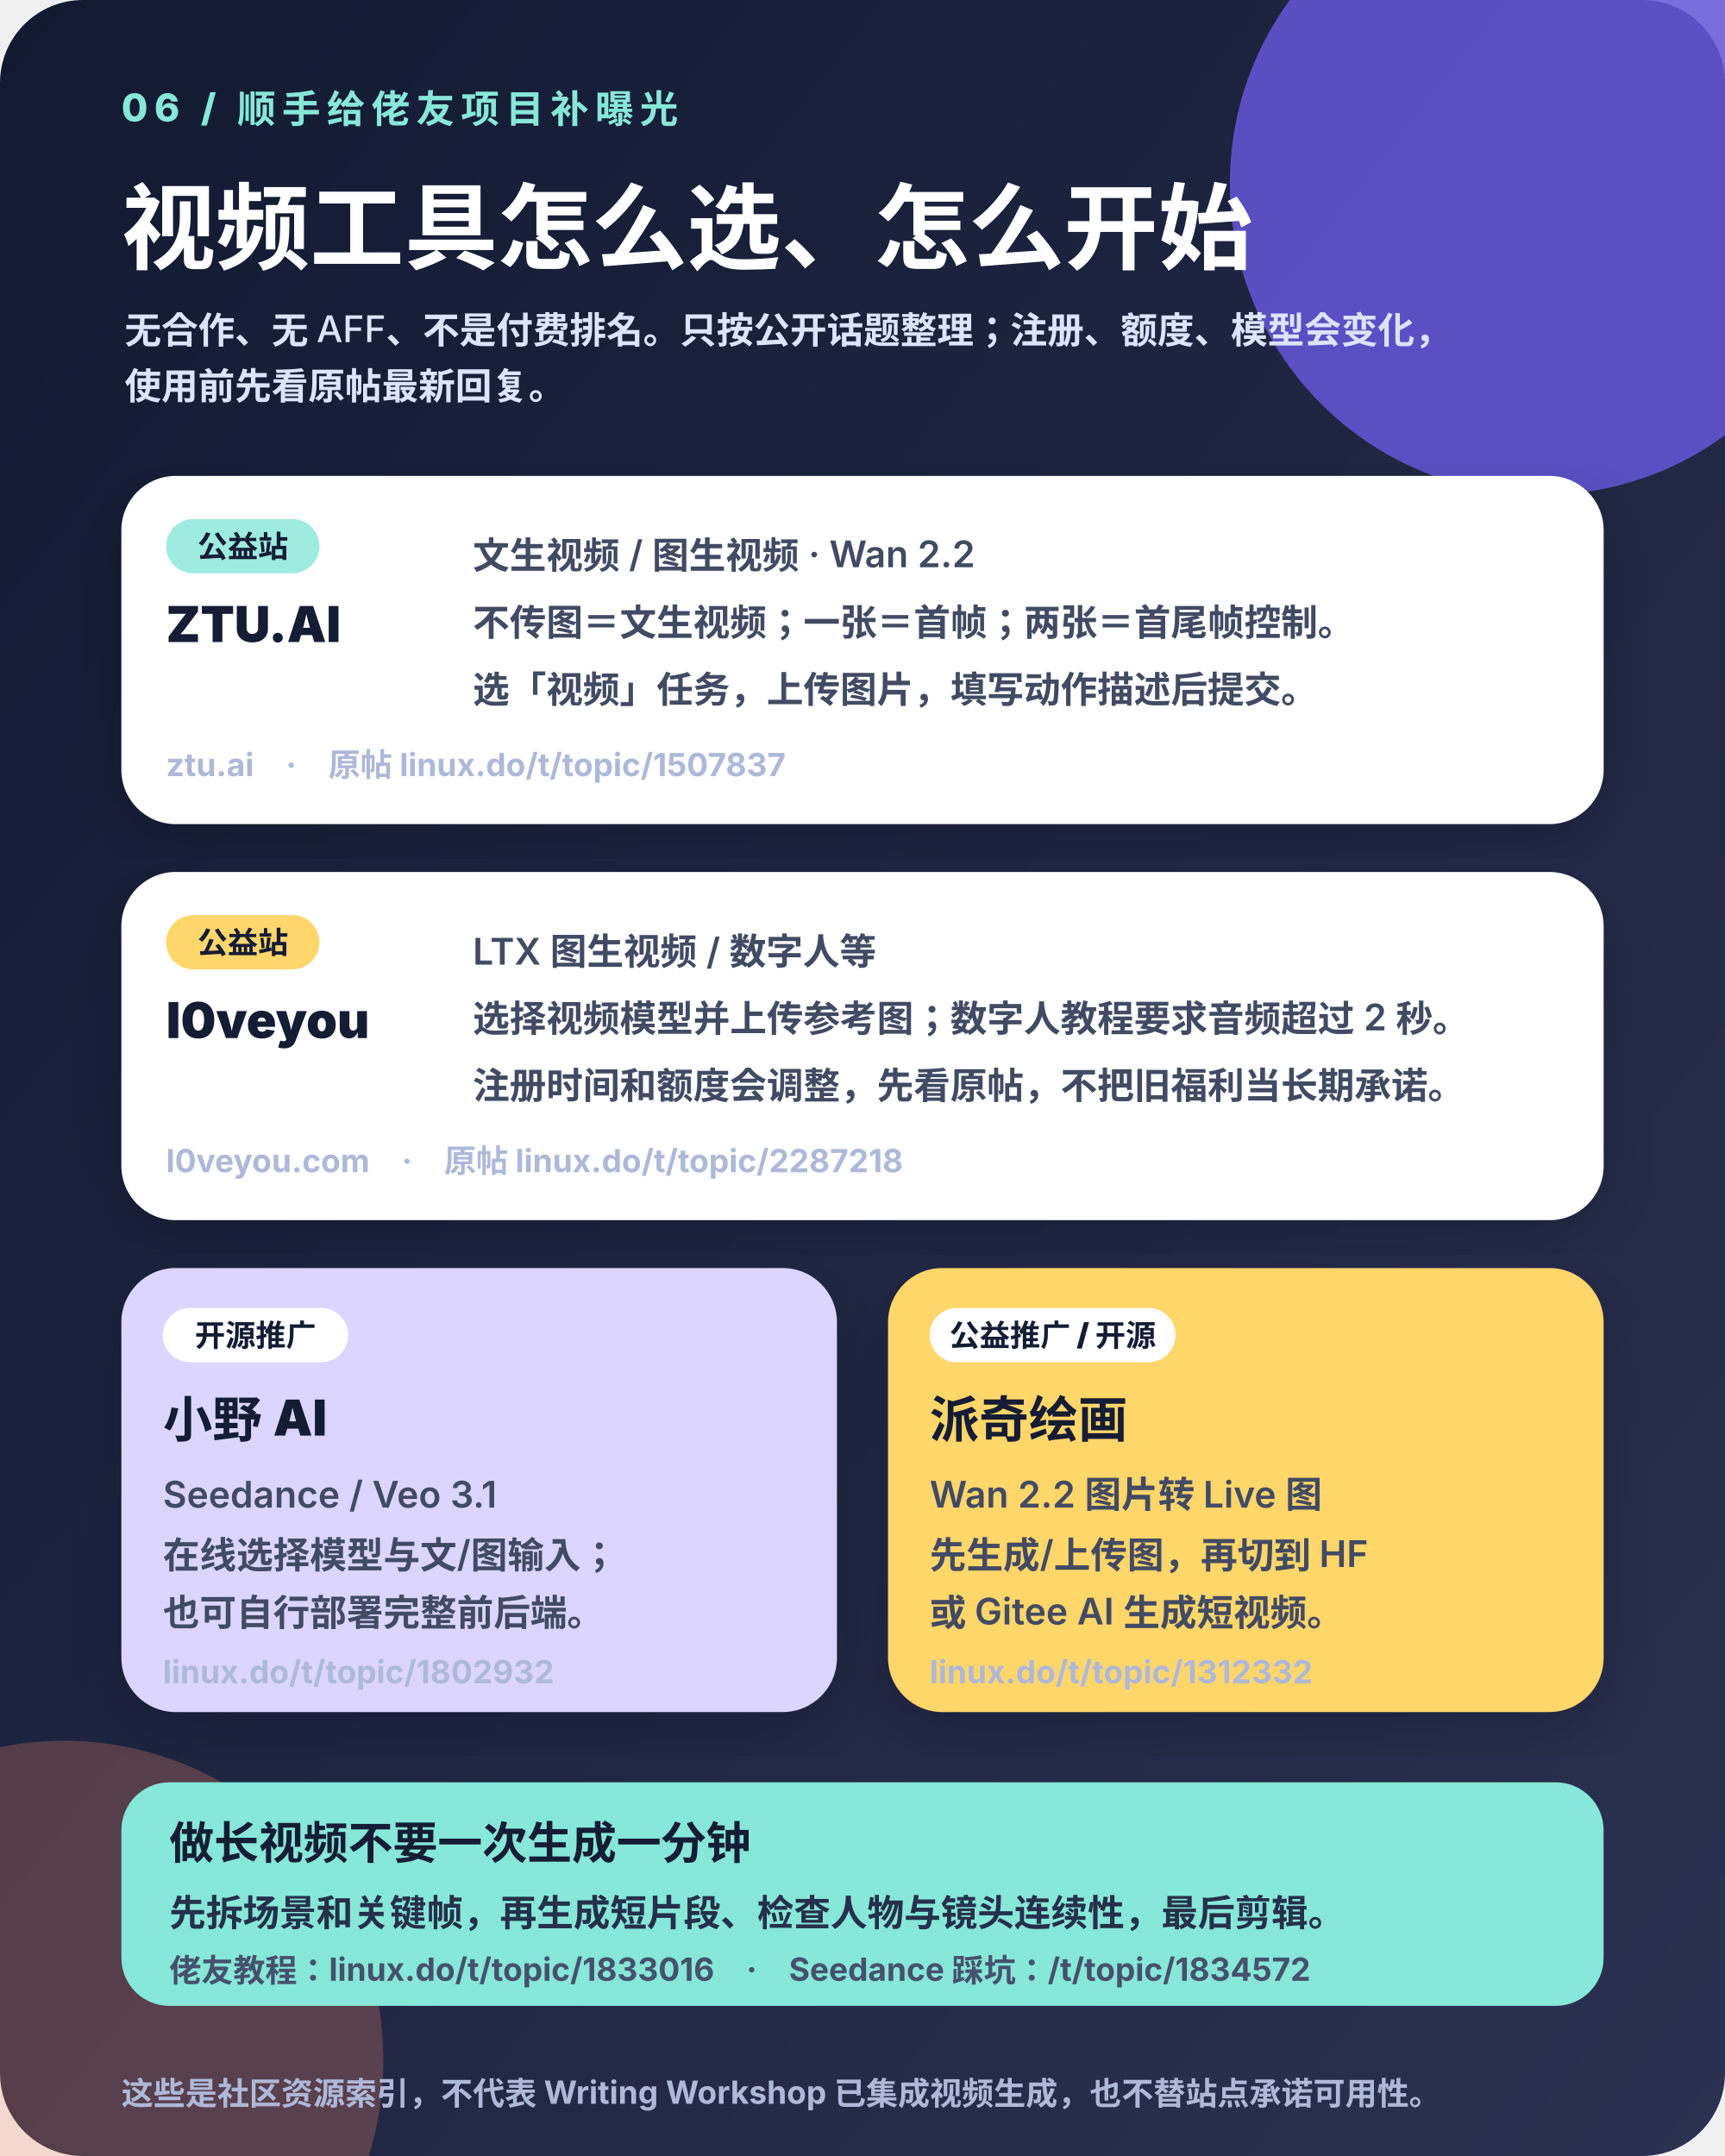
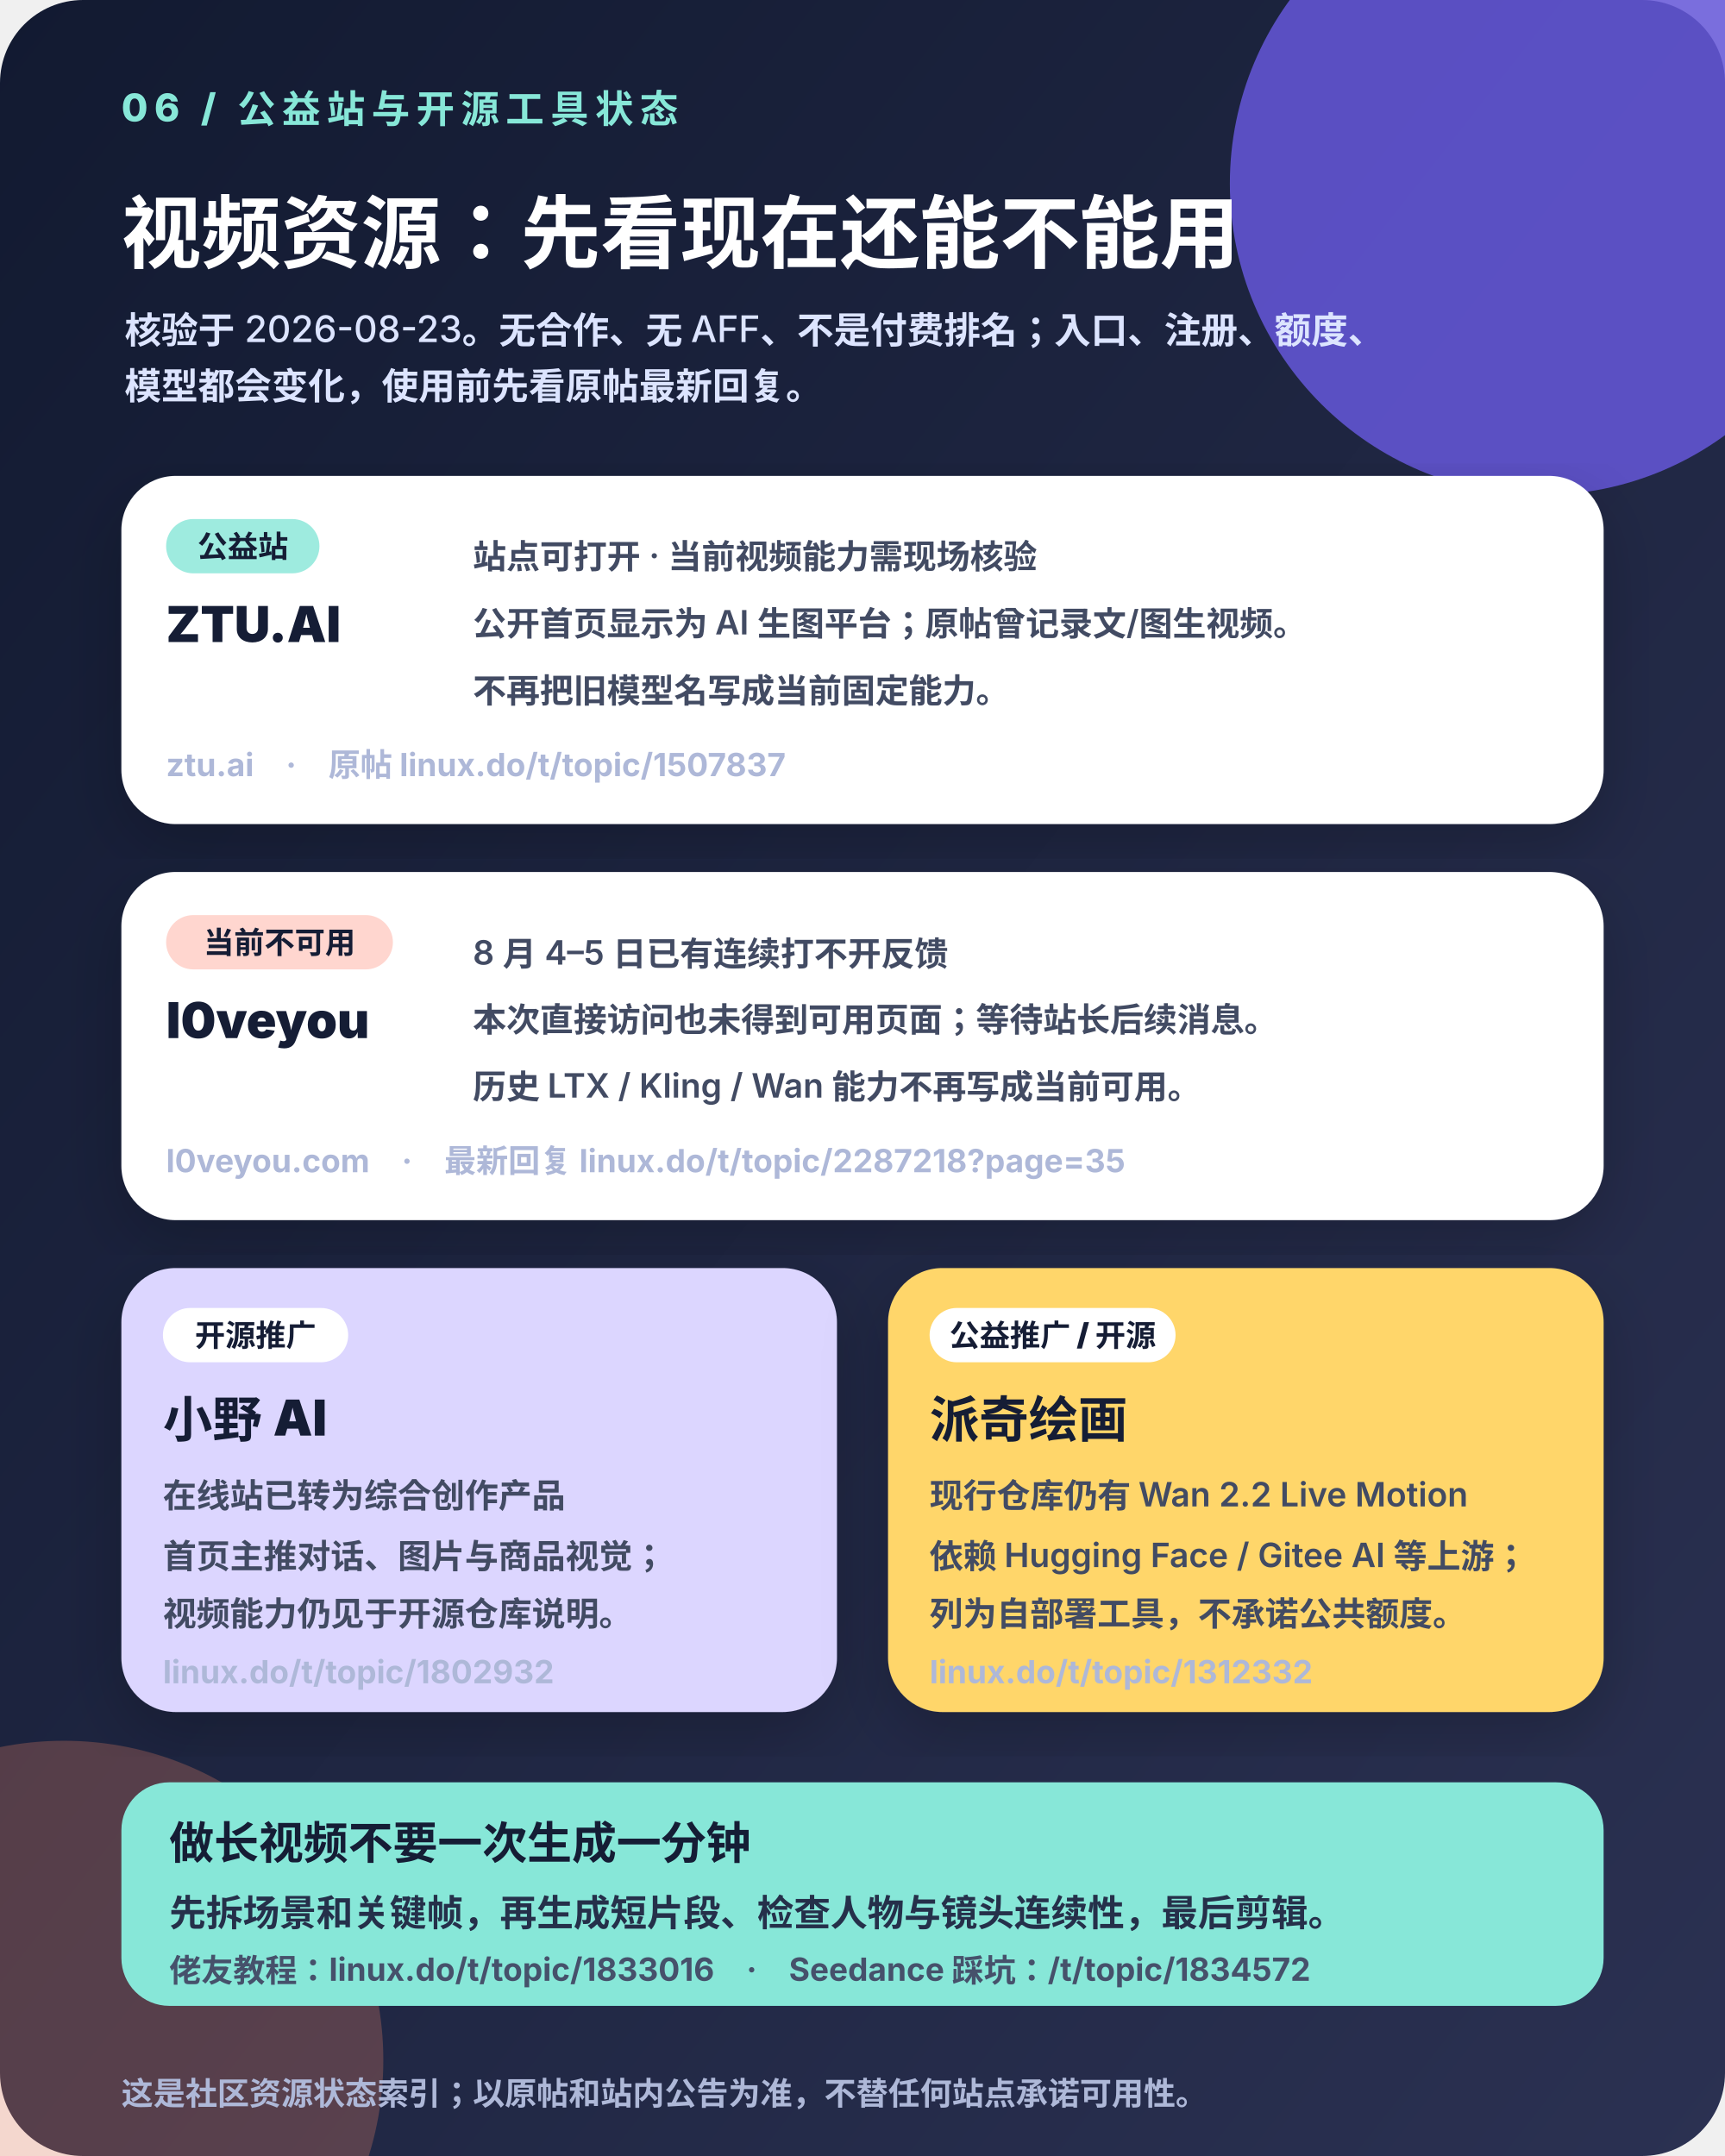
<svg xmlns="http://www.w3.org/2000/svg" width="1080" height="1350" viewBox="0 0 1080 1350" role="img" aria-labelledby="title desc">
  <defs>
    <linearGradient id="bg" x1="0" y1="0" x2="1" y2="1">
      <stop stop-color="#121a31" />
      <stop offset="1" stop-color="#2b3152" />
    </linearGradient>
    <filter id="shadow">
      <feDropShadow dx="0" dy="14" stdDeviation="20" flood-color="#000" flood-opacity=".2" />
    </filter>
    <style>
      .sans{font-family:Inter,"Noto Sans SC","Microsoft YaHei",sans-serif}
      .eyebrow{font-size:24px;font-weight:800;letter-spacing:4px;fill:#87e7d8}
-       .h1{font-size:59px;font-weight:900;fill:#fff}
+       .h1{font-size:50px;font-weight:900;fill:#fff}
      .name{font-size:31px;font-weight:900;fill:#151d35}
-       .body{font-size:23px;font-weight:560;fill:#424b63}
+       .body{font-size:21px;font-weight:560;fill:#424b63}
      .small{font-size:20px;font-weight:650;fill:#aeb8d8}
      .tag{font-size:19px;font-weight:850;fill:#151d35}
    </style>
  </defs>
  <rect width="1080" height="1350" rx="52" fill="url(#bg)" />
  <circle cx="965" cy="115" r="195" fill="#6557d9" opacity=".85" />
  <circle cx="40" cy="1290" r="200" fill="#ff8c66" opacity=".25" />
  <g class="sans" transform="translate(76 76)">
-     <text class="eyebrow" x="0" y="0">06 / 顺手给佬友项目补曝光</text>
-     <text class="h1" x="0" y="88">视频工具怎么选、怎么开始</text>
-     <text x="2" y="139" font-size="23" font-weight="550" fill="#dce4ff">无合作、无 AFF、不是付费排名。只按公开话题整理；注册、额度、模型会变化，</text>
-     <text x="2" y="174" font-size="23" font-weight="550" fill="#dce4ff">使用前先看原帖最新回复。</text>
+     <text class="eyebrow" x="0" y="0">06 / 公益站与开源工具状态</text>
+     <text class="h1" x="0" y="88">视频资源：先看现在还能不能用</text>
+     <text x="2" y="139" font-size="23" font-weight="550" fill="#dce4ff">核验于 2026-08-23。无合作、无 AFF、不是付费排名；入口、注册、额度、</text>
+     <text x="2" y="174" font-size="23" font-weight="550" fill="#dce4ff">模型都会变化，使用前先看原帖最新回复。</text>
    <g transform="translate(0 222)">
      <rect width="928" height="218" rx="34" fill="#fff" filter="url(#shadow)" />
      <rect x="28" y="27" width="96" height="34" rx="17" fill="#9eebdf" />
      <text class="tag" x="76" y="51" text-anchor="middle">公益站</text>
      <text class="name" x="28" y="104">ZTU.AI</text>
-       <text class="body" x="220" y="58">文生视频 / 图生视频 · Wan 2.2</text>
-       <text class="body" x="220" y="100">不传图＝文生视频；一张＝首帧；两张＝首尾帧控制。</text>
-       <text class="body" x="220" y="142">选「视频」任务，上传图片，填写动作描述后提交。</text>
+       <text class="body" x="220" y="58">站点可打开 · 当前视频能力需现场核验</text>
+       <text class="body" x="220" y="100">公开首页显示为 AI 生图平台；原帖曾记录文/图生视频。</text>
+       <text class="body" x="220" y="142">不再把旧模型名写成当前固定能力。</text>
      <text class="small" x="28" y="188">ztu.ai　·　原帖 linux.do/t/topic/1507837</text>
    </g>
    <g transform="translate(0 470)">
      <rect width="928" height="218" rx="34" fill="#fff" filter="url(#shadow)" />
-       <rect x="28" y="27" width="96" height="34" rx="17" fill="#ffd66b" />
-       <text class="tag" x="76" y="51" text-anchor="middle">公益站</text>
+       <rect x="28" y="27" width="142" height="34" rx="17" fill="#ffd6cf" />
+       <text class="tag" x="99" y="51" text-anchor="middle">当前不可用</text>
      <text class="name" x="28" y="104">l0veyou</text>
-       <text class="body" x="220" y="58">LTX 图生视频 / 数字人等</text>
-       <text class="body" x="220" y="100">选择视频模型并上传参考图；数字人教程要求音频超过 2 秒。</text>
-       <text class="body" x="220" y="142">注册时间和额度会调整，先看原帖，不把旧福利当长期承诺。</text>
-       <text class="small" x="28" y="188">l0veyou.com　·　原帖 linux.do/t/topic/2287218</text>
+       <text class="body" x="220" y="58">8 月 4–5 日已有连续打不开反馈</text>
+       <text class="body" x="220" y="100">本次直接访问也未得到可用页面；等待站长后续消息。</text>
+       <text class="body" x="220" y="142">历史 LTX / Kling / Wan 能力不再写成当前可用。</text>
+       <text class="small" x="28" y="188">l0veyou.com　·　最新回复 linux.do/t/topic/2287218?page=35</text>
    </g>
    <g transform="translate(0 718)">
      <rect width="448" height="278" rx="34" fill="#dcd6ff" filter="url(#shadow)" />
      <rect x="26" y="25" width="116" height="34" rx="17" fill="#fff" />
      <text class="tag" x="84" y="49" text-anchor="middle">开源推广</text>
      <text class="name" x="26" y="106">小野 AI</text>
-       <text class="body" x="26" y="150">Seedance / Veo 3.1</text>
-       <text class="body" x="26" y="188">在线选择模型与文/图输入；</text>
-       <text class="body" x="26" y="224">也可自行部署完整前后端。</text>
+       <text class="body" x="26" y="150">在线站已转为综合创作产品</text>
+       <text class="body" x="26" y="188">首页主推对话、图片与商品视觉；</text>
+       <text class="body" x="26" y="224">视频能力仍见于开源仓库说明。</text>
      <text class="small" x="26" y="260">linux.do/t/topic/1802932</text>
      <rect x="480" width="448" height="278" rx="34" fill="#ffd66b" filter="url(#shadow)" />
      <rect x="506" y="25" width="154" height="34" rx="17" fill="#fff" />
      <text class="tag" x="583" y="49" text-anchor="middle">公益推广 / 开源</text>
      <text class="name" x="506" y="106">派奇绘画</text>
-       <text class="body" x="506" y="150">Wan 2.2 图片转 Live 图</text>
-       <text class="body" x="506" y="188">先生成/上传图，再切到 HF</text>
-       <text class="body" x="506" y="224">或 Gitee AI 生成短视频。</text>
+       <text class="body" x="506" y="150">现行仓库仍有 Wan 2.2 Live Motion</text>
+       <text class="body" x="506" y="188">依赖 Hugging Face / Gitee AI 等上游；</text>
+       <text class="body" x="506" y="224">列为自部署工具，不承诺公共额度。</text>
      <text class="small" x="506" y="260">linux.do/t/topic/1312332</text>
    </g>
    <rect x="0" y="1040" width="928" height="140" rx="30" fill="#87e7d8" />
    <text x="30" y="1088" font-size="28" font-weight="900" fill="#151d35">做长视频不要一次生成一分钟</text>
    <text x="30" y="1130" font-size="23" font-weight="600" fill="#25304a">先拆场景和关键帧，再生成短片段、检查人物与镜头连续性，最后剪辑。</text>
    <text x="30" y="1165" font-size="20" font-weight="700" fill="#46516b">佬友教程：linux.do/t/topic/1833016　·　Seedance 踩坑：/t/topic/1834572</text>
-     <text class="small" x="0" y="1242">这些是社区资源索引，不代表 Writing Workshop 已集成视频生成，也不替站点承诺可用性。</text>
+     <text class="small" x="0" y="1242">这是社区资源状态索引；以原帖和站内公告为准，不替任何站点承诺可用性。</text>
  </g>
</svg>
